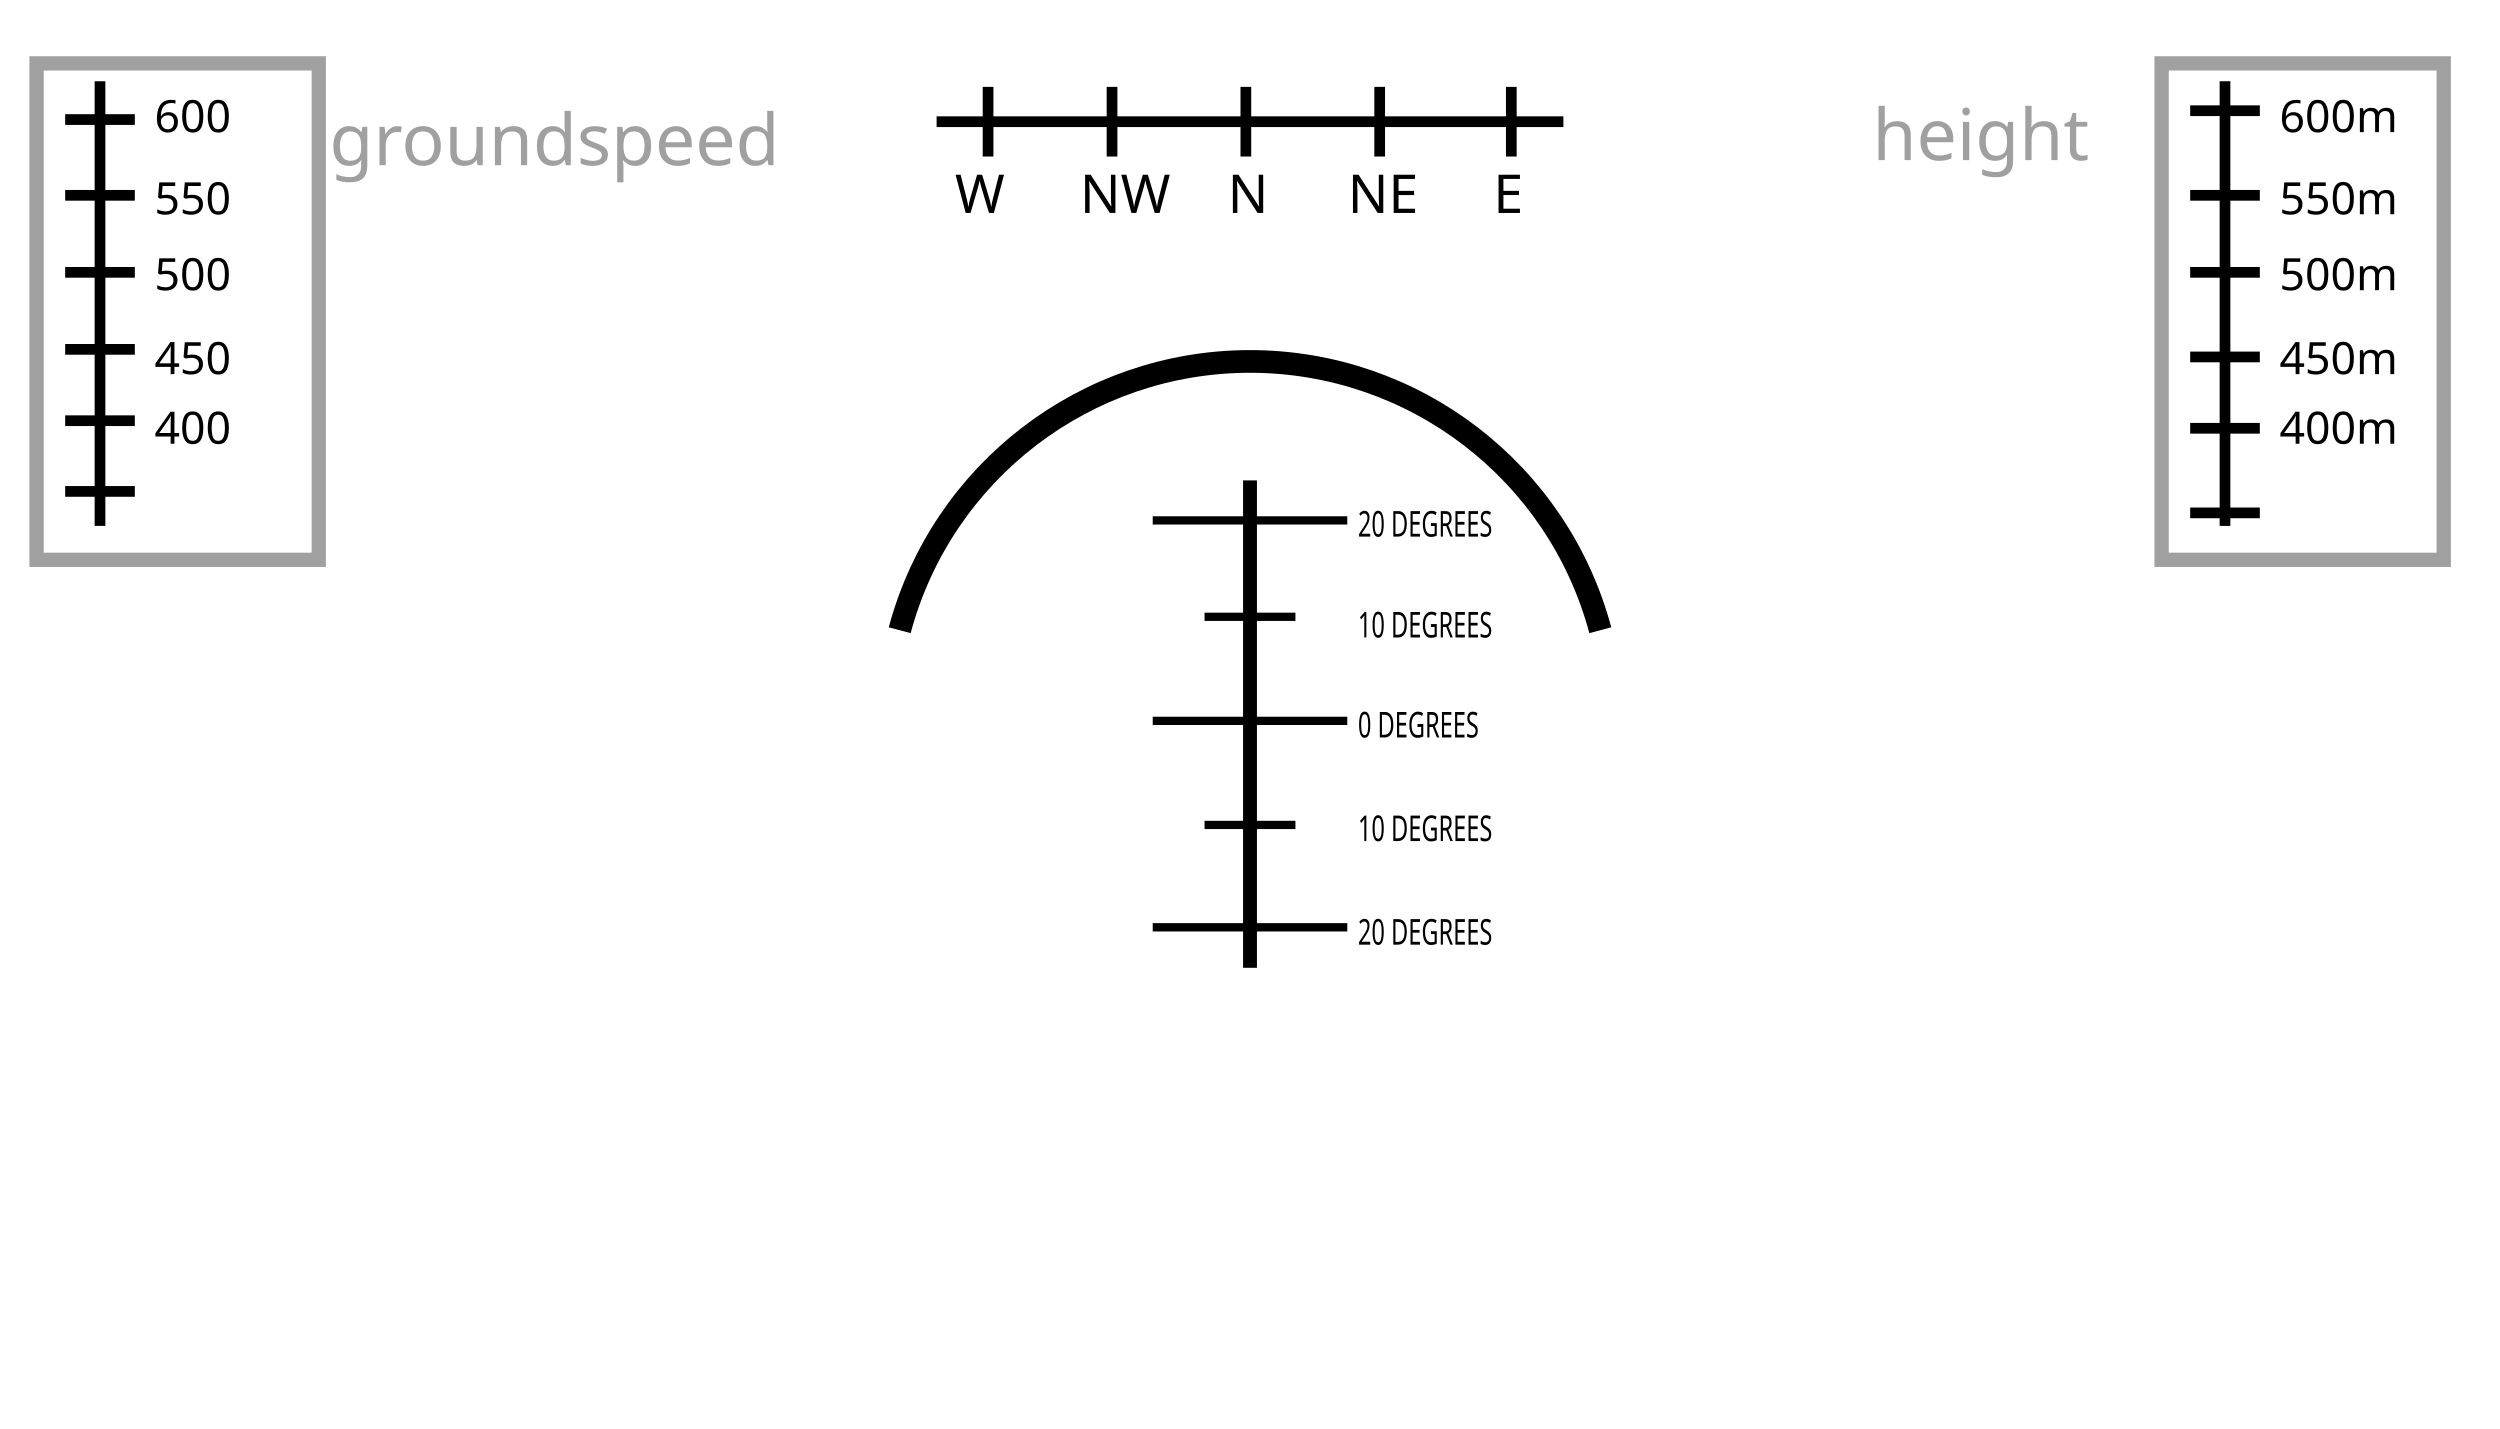
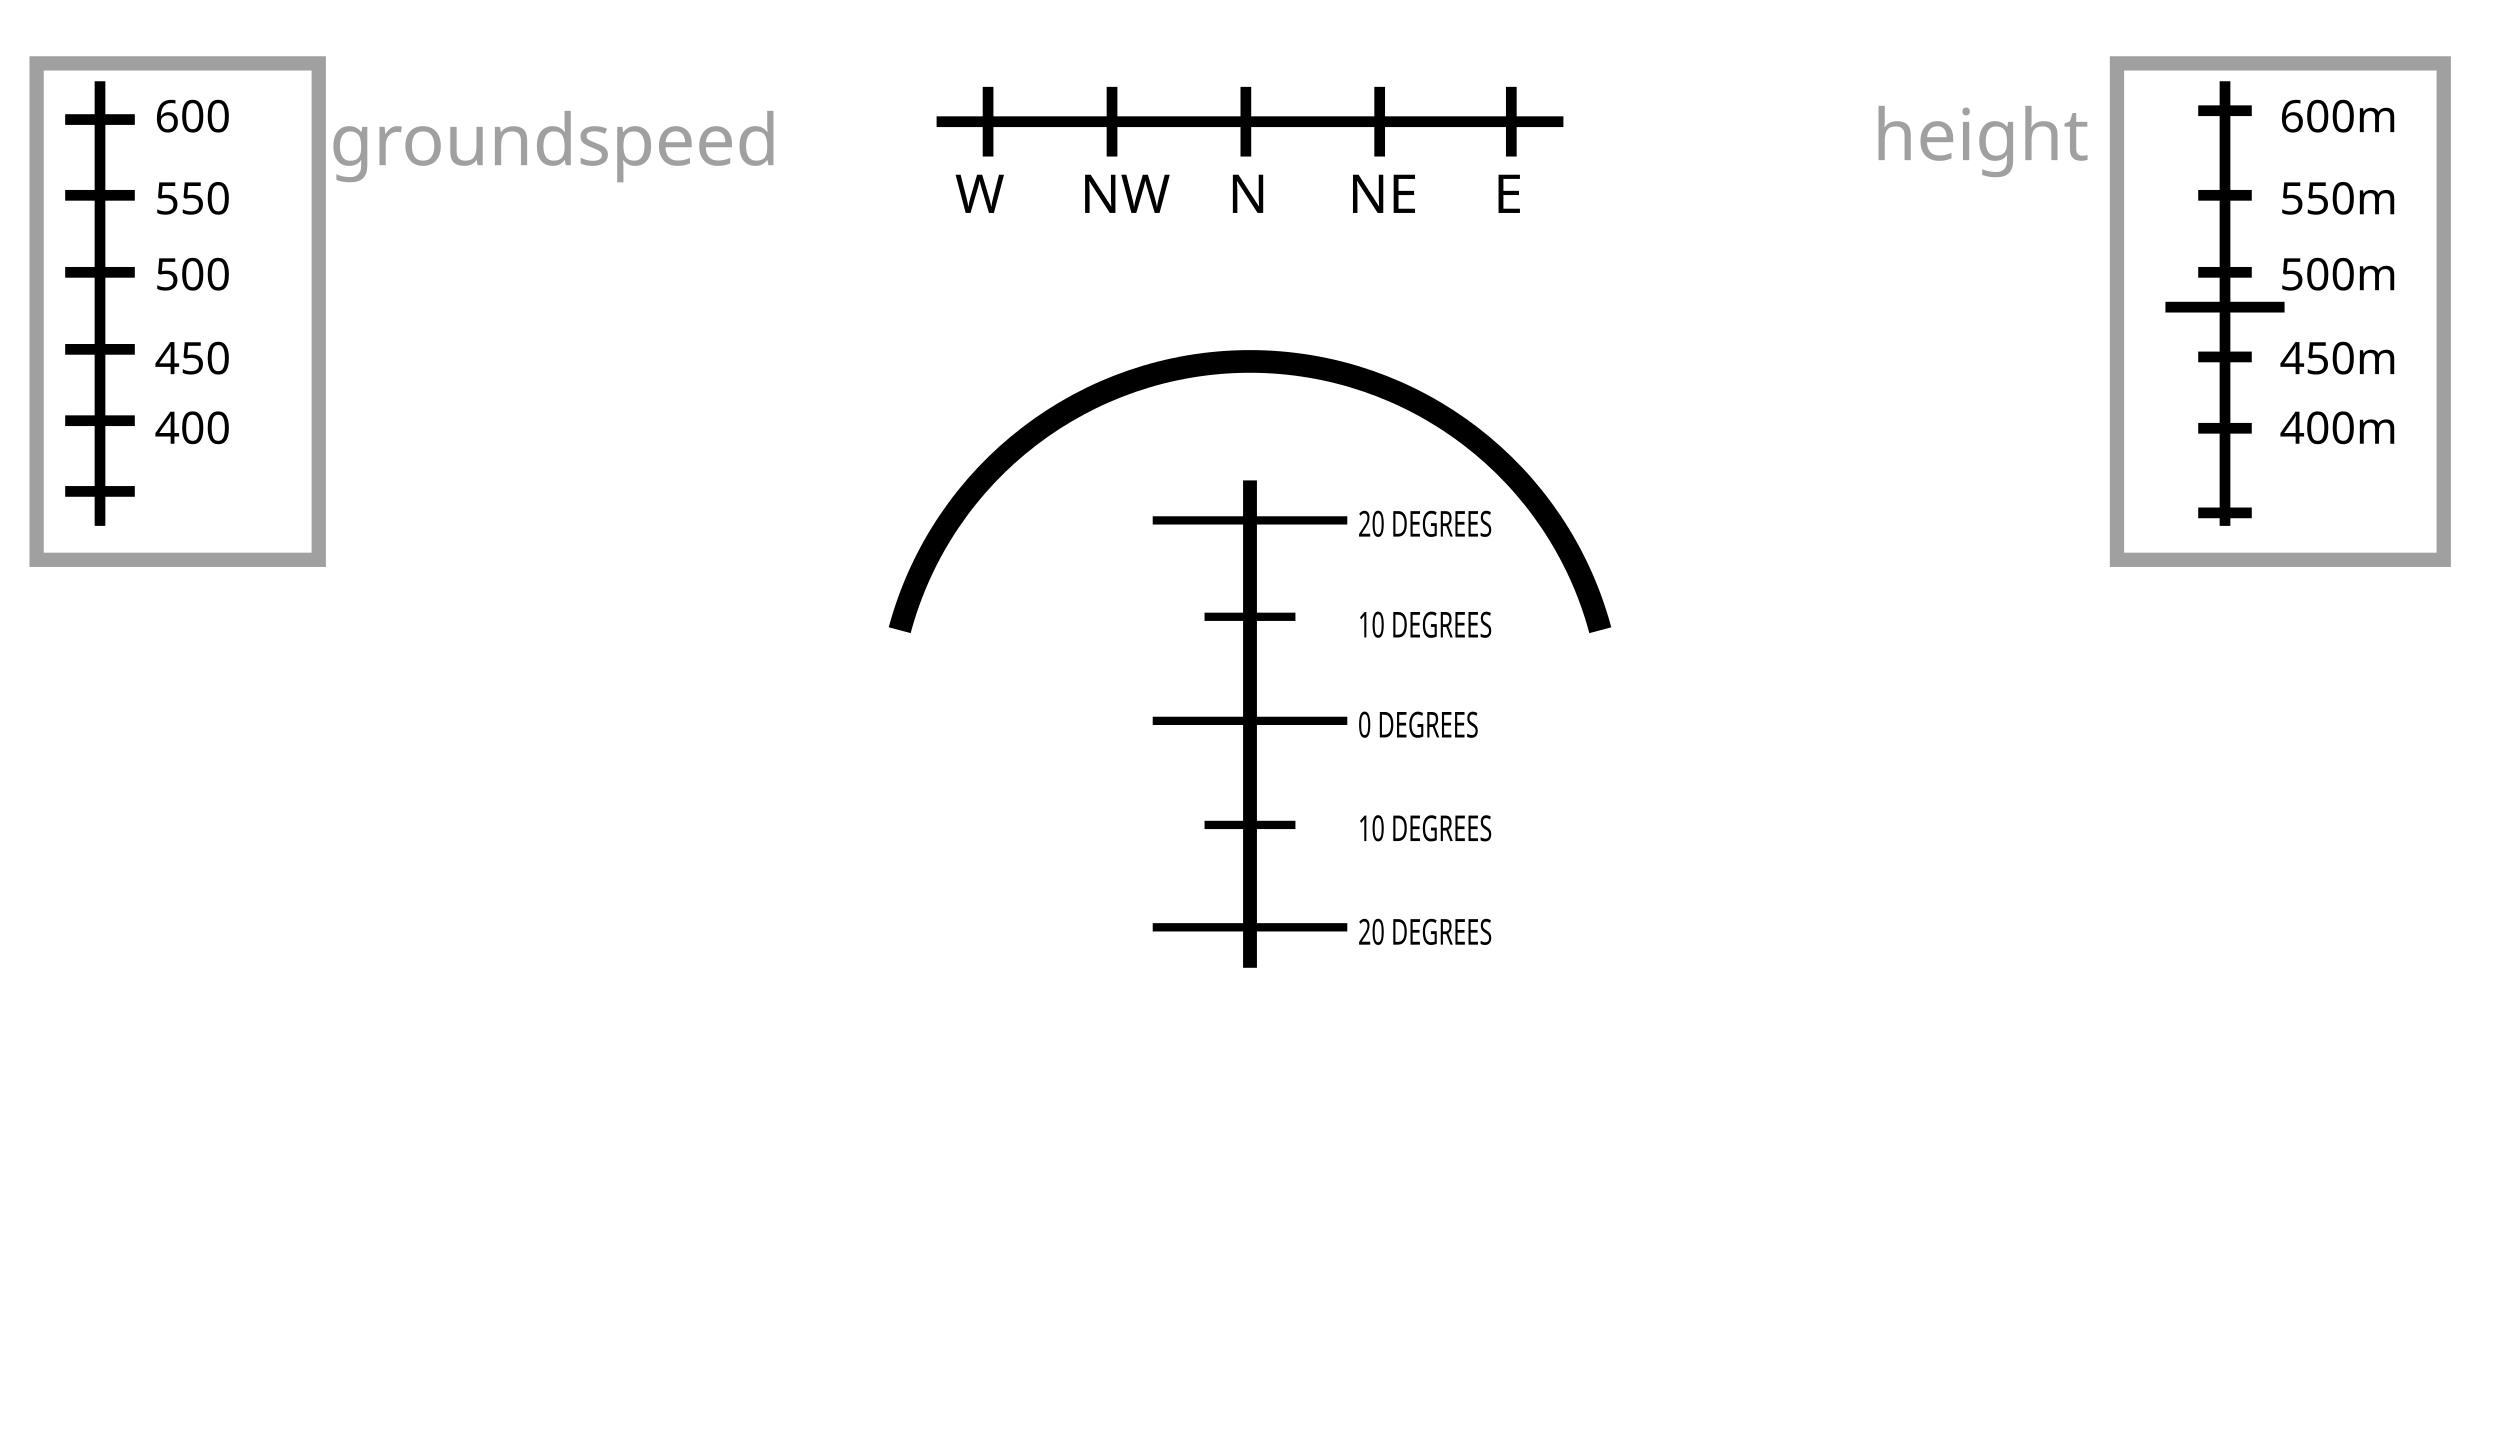
<svg xmlns="http://www.w3.org/2000/svg" width="700" height="400" viewBox="0 0 700 400" id="svg2" version="1.1">
  <defs id="defs4" />
  <g id="layer1" transform="translate(0,-652.3622)">
    <path style="fill:none;fill-opacity:1;fill-rule:evenodd;stroke:#000000;stroke-width:6.352;stroke-miterlimit:4;stroke-dasharray:none;stroke-opacity:1" id="path4136" d="M 251.915,828.828 A 101.545,101.545 0 0 1 350,753.565 101.545,101.545 0 0 1 448.085,828.828" />
    <g id="g4246">
      <path id="path4138" d="m 28,675.112 0,124.5" style="fill:none;fill-rule:evenodd;stroke:#000000;stroke-width:3;stroke-linecap:butt;stroke-linejoin:miter;stroke-miterlimit:4;stroke-dasharray:none;stroke-opacity:1" />
      <path style="fill:none;fill-rule:evenodd;stroke:#000000;stroke-width:3;stroke-linecap:butt;stroke-linejoin:miter;stroke-miterlimit:4;stroke-dasharray:none;stroke-opacity:1" d="m 37.75,685.837 -19.5,0" id="path4140" />
      <path id="path4142" d="m 37.75,707.05 -19.5,0" style="fill:none;fill-rule:evenodd;stroke:#000000;stroke-width:3;stroke-linecap:butt;stroke-linejoin:miter;stroke-miterlimit:4;stroke-dasharray:none;stroke-opacity:1" />
      <path id="path4144" d="m 37.75,728.617 -19.5,0" style="fill:none;fill-rule:evenodd;stroke:#000000;stroke-width:3;stroke-linecap:butt;stroke-linejoin:miter;stroke-miterlimit:4;stroke-dasharray:none;stroke-opacity:1" />
      <path style="fill:none;fill-rule:evenodd;stroke:#000000;stroke-width:3;stroke-linecap:butt;stroke-linejoin:miter;stroke-miterlimit:4;stroke-dasharray:none;stroke-opacity:1" d="m 37.75,750.184 -19.5,0" id="path4146" />
      <path style="fill:none;fill-rule:evenodd;stroke:#000000;stroke-width:3;stroke-linecap:butt;stroke-linejoin:miter;stroke-miterlimit:4;stroke-dasharray:none;stroke-opacity:1" d="m 37.75,770.16 -19.5,0" id="path4148" />
      <path id="path4150" d="m 37.75,789.958 -19.5,0" style="fill:none;fill-rule:evenodd;stroke:#000000;stroke-width:3;stroke-linecap:butt;stroke-linejoin:miter;stroke-miterlimit:4;stroke-dasharray:none;stroke-opacity:1" />
    </g>
    <text xml:space="preserve" style="font-style:normal;font-weight:normal;font-size:40px;line-height:125%;font-family:sans-serif;letter-spacing:0px;word-spacing:0px;fill:#000000;fill-opacity:1;stroke:none;stroke-width:1px;stroke-linecap:butt;stroke-linejoin:miter;stroke-opacity:1" x="43.25" y="776.612" id="text4152">
      <tspan id="tspan4154" x="43.25" y="776.612" style="font-size:12.5px">400</tspan>
    </text>
    <text id="text4156" y="757.112" x="43.25" style="font-style:normal;font-weight:normal;font-size:40px;line-height:125%;font-family:sans-serif;letter-spacing:0px;word-spacing:0px;fill:#000000;fill-opacity:1;stroke:none;stroke-width:1px;stroke-linecap:butt;stroke-linejoin:miter;stroke-opacity:1" xml:space="preserve">
      <tspan style="font-size:12.5px" y="757.112" x="43.25" id="tspan4158">450</tspan>
    </text>
    <text xml:space="preserve" style="font-style:normal;font-weight:normal;font-size:40px;line-height:125%;font-family:sans-serif;letter-spacing:0px;word-spacing:0px;fill:#000000;fill-opacity:1;stroke:none;stroke-width:1px;stroke-linecap:butt;stroke-linejoin:miter;stroke-opacity:1" x="43.25" y="733.612" id="text4160">
      <tspan id="tspan4162" x="43.25" y="733.612" style="font-size:12.5px">500</tspan>
    </text>
    <text id="text4164" y="712.362" x="43.25" style="font-style:normal;font-weight:normal;font-size:40px;line-height:125%;font-family:sans-serif;letter-spacing:0px;word-spacing:0px;fill:#000000;fill-opacity:1;stroke:none;stroke-width:1px;stroke-linecap:butt;stroke-linejoin:miter;stroke-opacity:1" xml:space="preserve">
      <tspan style="font-size:12.5px" y="712.362" x="43.25" id="tspan4166">550</tspan>
    </text>
    <text xml:space="preserve" style="font-style:normal;font-weight:normal;font-size:40px;line-height:125%;font-family:sans-serif;letter-spacing:0px;word-spacing:0px;fill:#000000;fill-opacity:1;stroke:none;stroke-width:1px;stroke-linecap:butt;stroke-linejoin:miter;stroke-opacity:1" x="43.25" y="689.362" id="text4168">
      <tspan id="tspan4170" x="43.25" y="689.362" style="font-size:12.5px">600</tspan>
    </text>
    <text xml:space="preserve" style="font-style:normal;font-weight:normal;font-size:40px;line-height:125%;font-family:sans-serif;letter-spacing:0px;word-spacing:0px;fill:#a0a0a0;fill-opacity:1;stroke:none;stroke-width:1px;stroke-linecap:butt;stroke-linejoin:miter;stroke-opacity:1" x="92.25" y="698.612" id="text4172">
      <tspan id="tspan4174" x="92.25" y="698.612" style="font-size:20px">groundspeed</tspan>
    </text>
    <rect style="fill:none;fill-opacity:1;fill-rule:nonzero;stroke:#a0a0a0;stroke-width:4;stroke-miterlimit:4;stroke-dasharray:none;stroke-opacity:1;color:#000000;clip-rule:nonzero;display:inline;overflow:visible;visibility:visible;opacity:1;isolation:auto;mix-blend-mode:normal;color-interpolation:sRGB;color-interpolation-filters:linearRGB;solid-color:#000000;solid-opacity:1;stroke-linecap:butt;stroke-linejoin:miter;stroke-dashoffset:0;filter-blend-mode:normal;filter-gaussianBlur-deviation:0;color-rendering:auto;image-rendering:auto;shape-rendering:auto;text-rendering:auto;enable-background:accumulate" id="rect4176" width="79" height="139" x="10.25" y="670.112" />
    <path id="path4194" d="m 623,675.112 0,124.5" style="fill:none;fill-rule:evenodd;stroke:#000000;stroke-width:3;stroke-linecap:butt;stroke-linejoin:miter;stroke-miterlimit:4;stroke-dasharray:none;stroke-opacity:1" />
-     <path style="fill:none;fill-rule:evenodd;stroke:#000000;stroke-width:3;stroke-linecap:butt;stroke-linejoin:miter;stroke-miterlimit:4;stroke-dasharray:none;stroke-opacity:1" d="m 632.75,683.362 -19.5,0" id="path4196" />
-     <path id="path4198" d="m 632.75,707.05 -19.5,0" style="fill:none;fill-rule:evenodd;stroke:#000000;stroke-width:3;stroke-linecap:butt;stroke-linejoin:miter;stroke-miterlimit:4;stroke-dasharray:none;stroke-opacity:1" />
-     <path id="path4200" d="m 632.75,728.617 -19.5,0" style="fill:none;fill-rule:evenodd;stroke:#000000;stroke-width:3;stroke-linecap:butt;stroke-linejoin:miter;stroke-miterlimit:4;stroke-dasharray:none;stroke-opacity:1" />
-     <path style="fill:none;fill-rule:evenodd;stroke:#000000;stroke-width:3;stroke-linecap:butt;stroke-linejoin:miter;stroke-miterlimit:4;stroke-dasharray:none;stroke-opacity:1" d="m 632.75,752.305 -19.5,0" id="path4202" />
-     <path style="fill:none;fill-rule:evenodd;stroke:#000000;stroke-width:3;stroke-linecap:butt;stroke-linejoin:miter;stroke-miterlimit:4;stroke-dasharray:none;stroke-opacity:1" d="m 632.75,772.281 -19.5,0" id="path4204" />
-     <path id="path4206" d="m 632.75,795.969 -19.5,0" style="fill:none;fill-rule:evenodd;stroke:#000000;stroke-width:3;stroke-linecap:butt;stroke-linejoin:miter;stroke-miterlimit:4;stroke-dasharray:none;stroke-opacity:1" />
+     <path style="fill:none;fill-rule:evenodd;stroke:#000000;stroke-width:3;stroke-linecap:butt;stroke-linejoin:miter;stroke-miterlimit:4;stroke-dasharray:none;stroke-opacity:1" d="m 630.5,683.362 -15,0" id="path4196" />
+     <path id="path4198" d="m 630.5,707.05 -15,0" style="fill:none;fill-rule:evenodd;stroke:#000000;stroke-width:3;stroke-linecap:butt;stroke-linejoin:miter;stroke-miterlimit:4;stroke-dasharray:none;stroke-opacity:1" />
+     <path id="path4200" d="m 630.5,728.617 -15,0" style="fill:none;fill-rule:evenodd;stroke:#000000;stroke-width:3;stroke-linecap:butt;stroke-linejoin:miter;stroke-miterlimit:4;stroke-dasharray:none;stroke-opacity:1" />
+     <path style="fill:none;fill-rule:evenodd;stroke:#000000;stroke-width:3;stroke-linecap:butt;stroke-linejoin:miter;stroke-miterlimit:4;stroke-dasharray:none;stroke-opacity:1" d="m 630.5,752.305 -15,0" id="path4202" />
+     <path style="fill:none;fill-rule:evenodd;stroke:#000000;stroke-width:3;stroke-linecap:butt;stroke-linejoin:miter;stroke-miterlimit:4;stroke-dasharray:none;stroke-opacity:1" d="m 630.5,772.281 -15,0" id="path4204" />
+     <path id="path4206" d="m 630.5,795.969 -15,0" style="fill:none;fill-rule:evenodd;stroke:#000000;stroke-width:3;stroke-linecap:butt;stroke-linejoin:miter;stroke-miterlimit:4;stroke-dasharray:none;stroke-opacity:1" />
    <text id="text4208" y="776.612" x="638.25" style="font-style:normal;font-weight:normal;font-size:40px;line-height:125%;font-family:sans-serif;letter-spacing:0px;word-spacing:0px;fill:#000000;fill-opacity:1;stroke:none;stroke-width:1px;stroke-linecap:butt;stroke-linejoin:miter;stroke-opacity:1" xml:space="preserve">
      <tspan style="font-size:12.5px" y="776.612" x="638.25" id="tspan4210">400m</tspan>
    </text>
    <text xml:space="preserve" style="font-style:normal;font-weight:normal;font-size:40px;line-height:125%;font-family:sans-serif;letter-spacing:0px;word-spacing:0px;fill:#000000;fill-opacity:1;stroke:none;stroke-width:1px;stroke-linecap:butt;stroke-linejoin:miter;stroke-opacity:1" x="638.25" y="757.112" id="text4212">
      <tspan id="tspan4214" x="638.25" y="757.112" style="font-size:12.5px">450m</tspan>
    </text>
    <text id="text4216" y="733.612" x="638.25" style="font-style:normal;font-weight:normal;font-size:40px;line-height:125%;font-family:sans-serif;letter-spacing:0px;word-spacing:0px;fill:#000000;fill-opacity:1;stroke:none;stroke-width:1px;stroke-linecap:butt;stroke-linejoin:miter;stroke-opacity:1" xml:space="preserve">
      <tspan style="font-size:12.5px" y="733.612" x="638.25" id="tspan4218">500m</tspan>
    </text>
    <text xml:space="preserve" style="font-style:normal;font-weight:normal;font-size:40px;line-height:125%;font-family:sans-serif;letter-spacing:0px;word-spacing:0px;fill:#000000;fill-opacity:1;stroke:none;stroke-width:1px;stroke-linecap:butt;stroke-linejoin:miter;stroke-opacity:1" x="638.25" y="712.362" id="text4220">
      <tspan id="tspan4222" x="638.25" y="712.362" style="font-size:12.5px">550m</tspan>
    </text>
    <text id="text4224" y="689.362" x="638.25" style="font-style:normal;font-weight:normal;font-size:40px;line-height:125%;font-family:sans-serif;letter-spacing:0px;word-spacing:0px;fill:#000000;fill-opacity:1;stroke:none;stroke-width:1px;stroke-linecap:butt;stroke-linejoin:miter;stroke-opacity:1" xml:space="preserve">
      <tspan style="font-size:12.5px" y="689.362" x="638.25" id="tspan4226">600m</tspan>
    </text>
    <text id="text4228" y="697.198" x="524.283" style="font-style:normal;font-weight:normal;font-size:40px;line-height:125%;font-family:sans-serif;letter-spacing:0px;word-spacing:0px;fill:#a0a0a0;fill-opacity:1;stroke:none;stroke-width:1px;stroke-linecap:butt;stroke-linejoin:miter;stroke-opacity:1" xml:space="preserve">
      <tspan style="font-size:20px" y="697.198" x="524.283" id="tspan4230">height</tspan>
    </text>
-     <rect y="670.112" x="605.25" height="139" width="79" id="rect4232" style="color:#000000;clip-rule:nonzero;display:inline;overflow:visible;visibility:visible;opacity:1;isolation:auto;mix-blend-mode:normal;color-interpolation:sRGB;color-interpolation-filters:linearRGB;solid-color:#000000;solid-opacity:1;fill:none;fill-opacity:1;fill-rule:nonzero;stroke:#a0a0a0;stroke-width:4;stroke-linecap:butt;stroke-linejoin:miter;stroke-miterlimit:4;stroke-dasharray:none;stroke-dashoffset:0;stroke-opacity:1;color-rendering:auto;image-rendering:auto;shape-rendering:auto;text-rendering:auto;enable-background:accumulate" />
+     <rect y="670.112" x="592.75" height="139" width="91.5" id="rect4232" style="color:#000000;clip-rule:nonzero;display:inline;overflow:visible;visibility:visible;opacity:1;isolation:auto;mix-blend-mode:normal;color-interpolation:sRGB;color-interpolation-filters:linearRGB;solid-color:#000000;solid-opacity:1;fill:none;fill-opacity:1;fill-rule:nonzero;stroke:#a0a0a0;stroke-width:4;stroke-linecap:butt;stroke-linejoin:miter;stroke-miterlimit:4;stroke-dasharray:none;stroke-dashoffset:0;stroke-opacity:1;color-rendering:auto;image-rendering:auto;shape-rendering:auto;text-rendering:auto;enable-background:accumulate" />
    <g transform="matrix(0,1,-1,0,1070.612,658.4344)" id="g4246-8">
      <path id="path4138-4" d="m 28,632.862 0,175.5" style="fill:none;fill-rule:evenodd;stroke:#000000;stroke-width:3;stroke-linecap:butt;stroke-linejoin:miter;stroke-miterlimit:4;stroke-dasharray:none;stroke-opacity:1" />
      <path style="fill:none;fill-rule:evenodd;stroke:#000000;stroke-width:3;stroke-linecap:butt;stroke-linejoin:miter;stroke-miterlimit:4;stroke-dasharray:none;stroke-opacity:1" d="m 37.75,647.443 -19.5,0" id="path4140-1" />
      <path id="path4142-7" d="m 37.75,684.301 -19.5,0" style="fill:none;fill-rule:evenodd;stroke:#000000;stroke-width:3;stroke-linecap:butt;stroke-linejoin:miter;stroke-miterlimit:4;stroke-dasharray:none;stroke-opacity:1" />
      <path id="path4144-1" d="m 37.75,721.773 -19.5,0" style="fill:none;fill-rule:evenodd;stroke:#000000;stroke-width:3;stroke-linecap:butt;stroke-linejoin:miter;stroke-miterlimit:4;stroke-dasharray:none;stroke-opacity:1" />
      <path style="fill:none;fill-rule:evenodd;stroke:#000000;stroke-width:3;stroke-linecap:butt;stroke-linejoin:miter;stroke-miterlimit:4;stroke-dasharray:none;stroke-opacity:1" d="m 37.75,759.244 -19.5,0" id="path4146-5" />
      <path style="fill:none;fill-rule:evenodd;stroke:#000000;stroke-width:3;stroke-linecap:butt;stroke-linejoin:miter;stroke-miterlimit:4;stroke-dasharray:none;stroke-opacity:1" d="m 37.75,793.952 -19.5,0" id="path4148-1" />
      <text xml:space="preserve" style="font-style:normal;font-weight:normal;font-size:40px;line-height:125%;font-family:sans-serif;letter-spacing:0px;word-spacing:0px;fill:#000000;fill-opacity:1;stroke:none;stroke-width:1px;stroke-linecap:butt;stroke-linejoin:miter;stroke-opacity:1" x="-726.859" y="53.553" id="text4291" transform="matrix(0,-1,1,0,0,0)">
        <tspan id="tspan4293" x="-726.859" y="53.553" style="font-size:15px">N</tspan>
      </text>
      <text transform="matrix(0,-1,1,0,0,0)" id="text4295" y="53.553" x="-693.234" style="font-style:normal;font-weight:normal;font-size:40px;line-height:125%;font-family:sans-serif;letter-spacing:0px;word-spacing:0px;fill:#000000;fill-opacity:1;stroke:none;stroke-width:1px;stroke-linecap:butt;stroke-linejoin:miter;stroke-opacity:1" xml:space="preserve">
        <tspan style="font-size:15px" y="53.553" x="-693.234" id="tspan4297">NE</tspan>
      </text>
      <text xml:space="preserve" style="font-style:normal;font-weight:normal;font-size:40px;line-height:125%;font-family:sans-serif;letter-spacing:0px;word-spacing:0px;fill:#000000;fill-opacity:1;stroke:none;stroke-width:1px;stroke-linecap:butt;stroke-linejoin:miter;stroke-opacity:1" x="-768.234" y="53.553" id="text4299" transform="matrix(0,-1,1,0,0,0)">
        <tspan id="tspan4301" x="-768.234" y="53.553" style="font-size:15px">NW</tspan>
      </text>
      <text transform="matrix(0,-1,1,0,0,0)" id="text4303" y="53.553" x="-803.234" style="font-style:normal;font-weight:normal;font-size:40px;line-height:125%;font-family:sans-serif;letter-spacing:0px;word-spacing:0px;fill:#000000;fill-opacity:1;stroke:none;stroke-width:1px;stroke-linecap:butt;stroke-linejoin:miter;stroke-opacity:1" xml:space="preserve">
        <tspan style="font-size:15px" y="53.553" x="-803.234" id="tspan4305">W</tspan>
      </text>
      <text xml:space="preserve" style="font-style:normal;font-weight:normal;font-size:40px;line-height:125%;font-family:sans-serif;letter-spacing:0px;word-spacing:0px;fill:#000000;fill-opacity:1;stroke:none;stroke-width:1px;stroke-linecap:butt;stroke-linejoin:miter;stroke-opacity:1" x="-652.468" y="53.553" id="text4307" transform="matrix(0,-1,1,0,0,0)">
        <tspan id="tspan4309" x="-652.468" y="53.553" style="font-size:15px">E</tspan>
      </text>
    </g>
    <g id="g4341" transform="matrix(0,0.7776014,-1.304817,0,1506.54,597.7237)">
      <path style="fill:none;fill-rule:evenodd;stroke:#000000;stroke-width:2.978;stroke-linecap:butt;stroke-linejoin:miter;stroke-miterlimit:4;stroke-dasharray:none;stroke-opacity:1" d="m 418.75,886.362 -175.5,0" id="path4138-4-4" />
      <path id="path4140-1-3" d="m 404.169,907.237 0,-41.75" style="fill:none;fill-rule:evenodd;stroke:#000000;stroke-width:2.978;stroke-linecap:butt;stroke-linejoin:miter;stroke-miterlimit:4;stroke-dasharray:none;stroke-opacity:1" />
      <path style="fill:none;fill-rule:evenodd;stroke:#000000;stroke-width:2.978;stroke-linecap:butt;stroke-linejoin:miter;stroke-miterlimit:4;stroke-dasharray:none;stroke-opacity:1" d="m 367.311,896.112 0,-19.5" id="path4142-7-5" />
      <path style="fill:none;fill-rule:evenodd;stroke:#000000;stroke-width:2.978;stroke-linecap:butt;stroke-linejoin:miter;stroke-miterlimit:4;stroke-dasharray:none;stroke-opacity:1" d="m 329.84,907.237 0,-41.75" id="path4144-1-1" />
      <path id="path4146-5-7" d="m 292.368,896.112 0,-19.5" style="fill:none;fill-rule:evenodd;stroke:#000000;stroke-width:2.978;stroke-linecap:butt;stroke-linejoin:miter;stroke-miterlimit:4;stroke-dasharray:none;stroke-opacity:1" />
      <path id="path4148-1-1" d="m 257.66,907.237 0,-41.75" style="fill:none;fill-rule:evenodd;stroke:#000000;stroke-width:2.978;stroke-linecap:butt;stroke-linejoin:miter;stroke-miterlimit:4;stroke-dasharray:none;stroke-opacity:1" />
    </g>
    <text xml:space="preserve" style="font-style:normal;font-weight:normal;font-size:32.498px;line-height:125%;font-family:sans-serif;letter-spacing:0px;word-spacing:0px;fill:#000000;fill-opacity:1;stroke:none;stroke-width:1px;stroke-linecap:butt;stroke-linejoin:miter;stroke-opacity:1" x="468.005" y="697.776" id="text4349" transform="scale(0.8124428,1.230856)">
      <tspan id="tspan4351" x="468.005" y="697.776" style="font-size:8.124px">0 DEGREES</tspan>
    </text>
    <text id="text4353" y="721.337" x="468.005" style="font-style:normal;font-weight:normal;font-size:32.498px;line-height:125%;font-family:sans-serif;letter-spacing:0px;word-spacing:0px;fill:#000000;fill-opacity:1;stroke:none;stroke-width:1px;stroke-linecap:butt;stroke-linejoin:miter;stroke-opacity:1" xml:space="preserve" transform="scale(0.8124428,1.230856)">
      <tspan style="font-size:8.124px" y="721.337" x="468.005" id="tspan4355">10 DEGREES</tspan>
    </text>
    <text xml:space="preserve" style="font-style:normal;font-weight:normal;font-size:32.498px;line-height:125%;font-family:sans-serif;letter-spacing:0px;word-spacing:0px;fill:#000000;fill-opacity:1;stroke:none;stroke-width:1px;stroke-linecap:butt;stroke-linejoin:miter;stroke-opacity:1" x="468.005" y="744.898" id="text4357" transform="scale(0.8124428,1.230856)">
      <tspan id="tspan4359" x="468.005" y="744.898" style="font-size:8.124px">20 DEGREES</tspan>
    </text>
    <text xml:space="preserve" style="font-style:normal;font-weight:normal;font-size:32.498px;line-height:125%;font-family:sans-serif;letter-spacing:0px;word-spacing:0px;fill:#000000;fill-opacity:1;stroke:none;stroke-width:1px;stroke-linecap:butt;stroke-linejoin:miter;stroke-opacity:1" x="468.005" y="675.028" id="text4361" transform="scale(0.8124428,1.230856)">
      <tspan id="tspan4363" x="468.005" y="675.028" style="font-size:8.124px">10 DEGREES</tspan>
    </text>
    <text transform="scale(0.8124428,1.230856)" id="text4365" y="652.076" x="468.005" style="font-style:normal;font-weight:normal;font-size:32.498px;line-height:125%;font-family:sans-serif;letter-spacing:0px;word-spacing:0px;fill:#000000;fill-opacity:1;stroke:none;stroke-width:1px;stroke-linecap:butt;stroke-linejoin:miter;stroke-opacity:1" xml:space="preserve">
      <tspan style="font-size:8.124px" y="652.076" x="468.005" id="tspan4367">20 DEGREES</tspan>
    </text>
    <flowRoot xml:space="preserve" id="flowRoot4373" style="fill:black;stroke:none;stroke-opacity:1;stroke-width:1px;stroke-linejoin:miter;stroke-linecap:butt;fill-opacity:1;font-family:sans-serif;font-style:normal;font-weight:normal;font-size:40px;line-height:125%;letter-spacing:0px;word-spacing:0px">
      <flowRegion id="flowRegion4375">
        <rect id="rect4377" width="89" height="91" x="464" y="125" />
      </flowRegion>
      <flowPara id="flowPara4379" />
    </flowRoot>
+     <path style="fill:none;fill-rule:evenodd;stroke:#000000;stroke-width:3;stroke-linecap:butt;stroke-linejoin:miter;stroke-miterlimit:4;stroke-dasharray:none;stroke-opacity:1" d="m 639.679,738.367 -33.358,0" id="path4381" />
  </g>
</svg>
